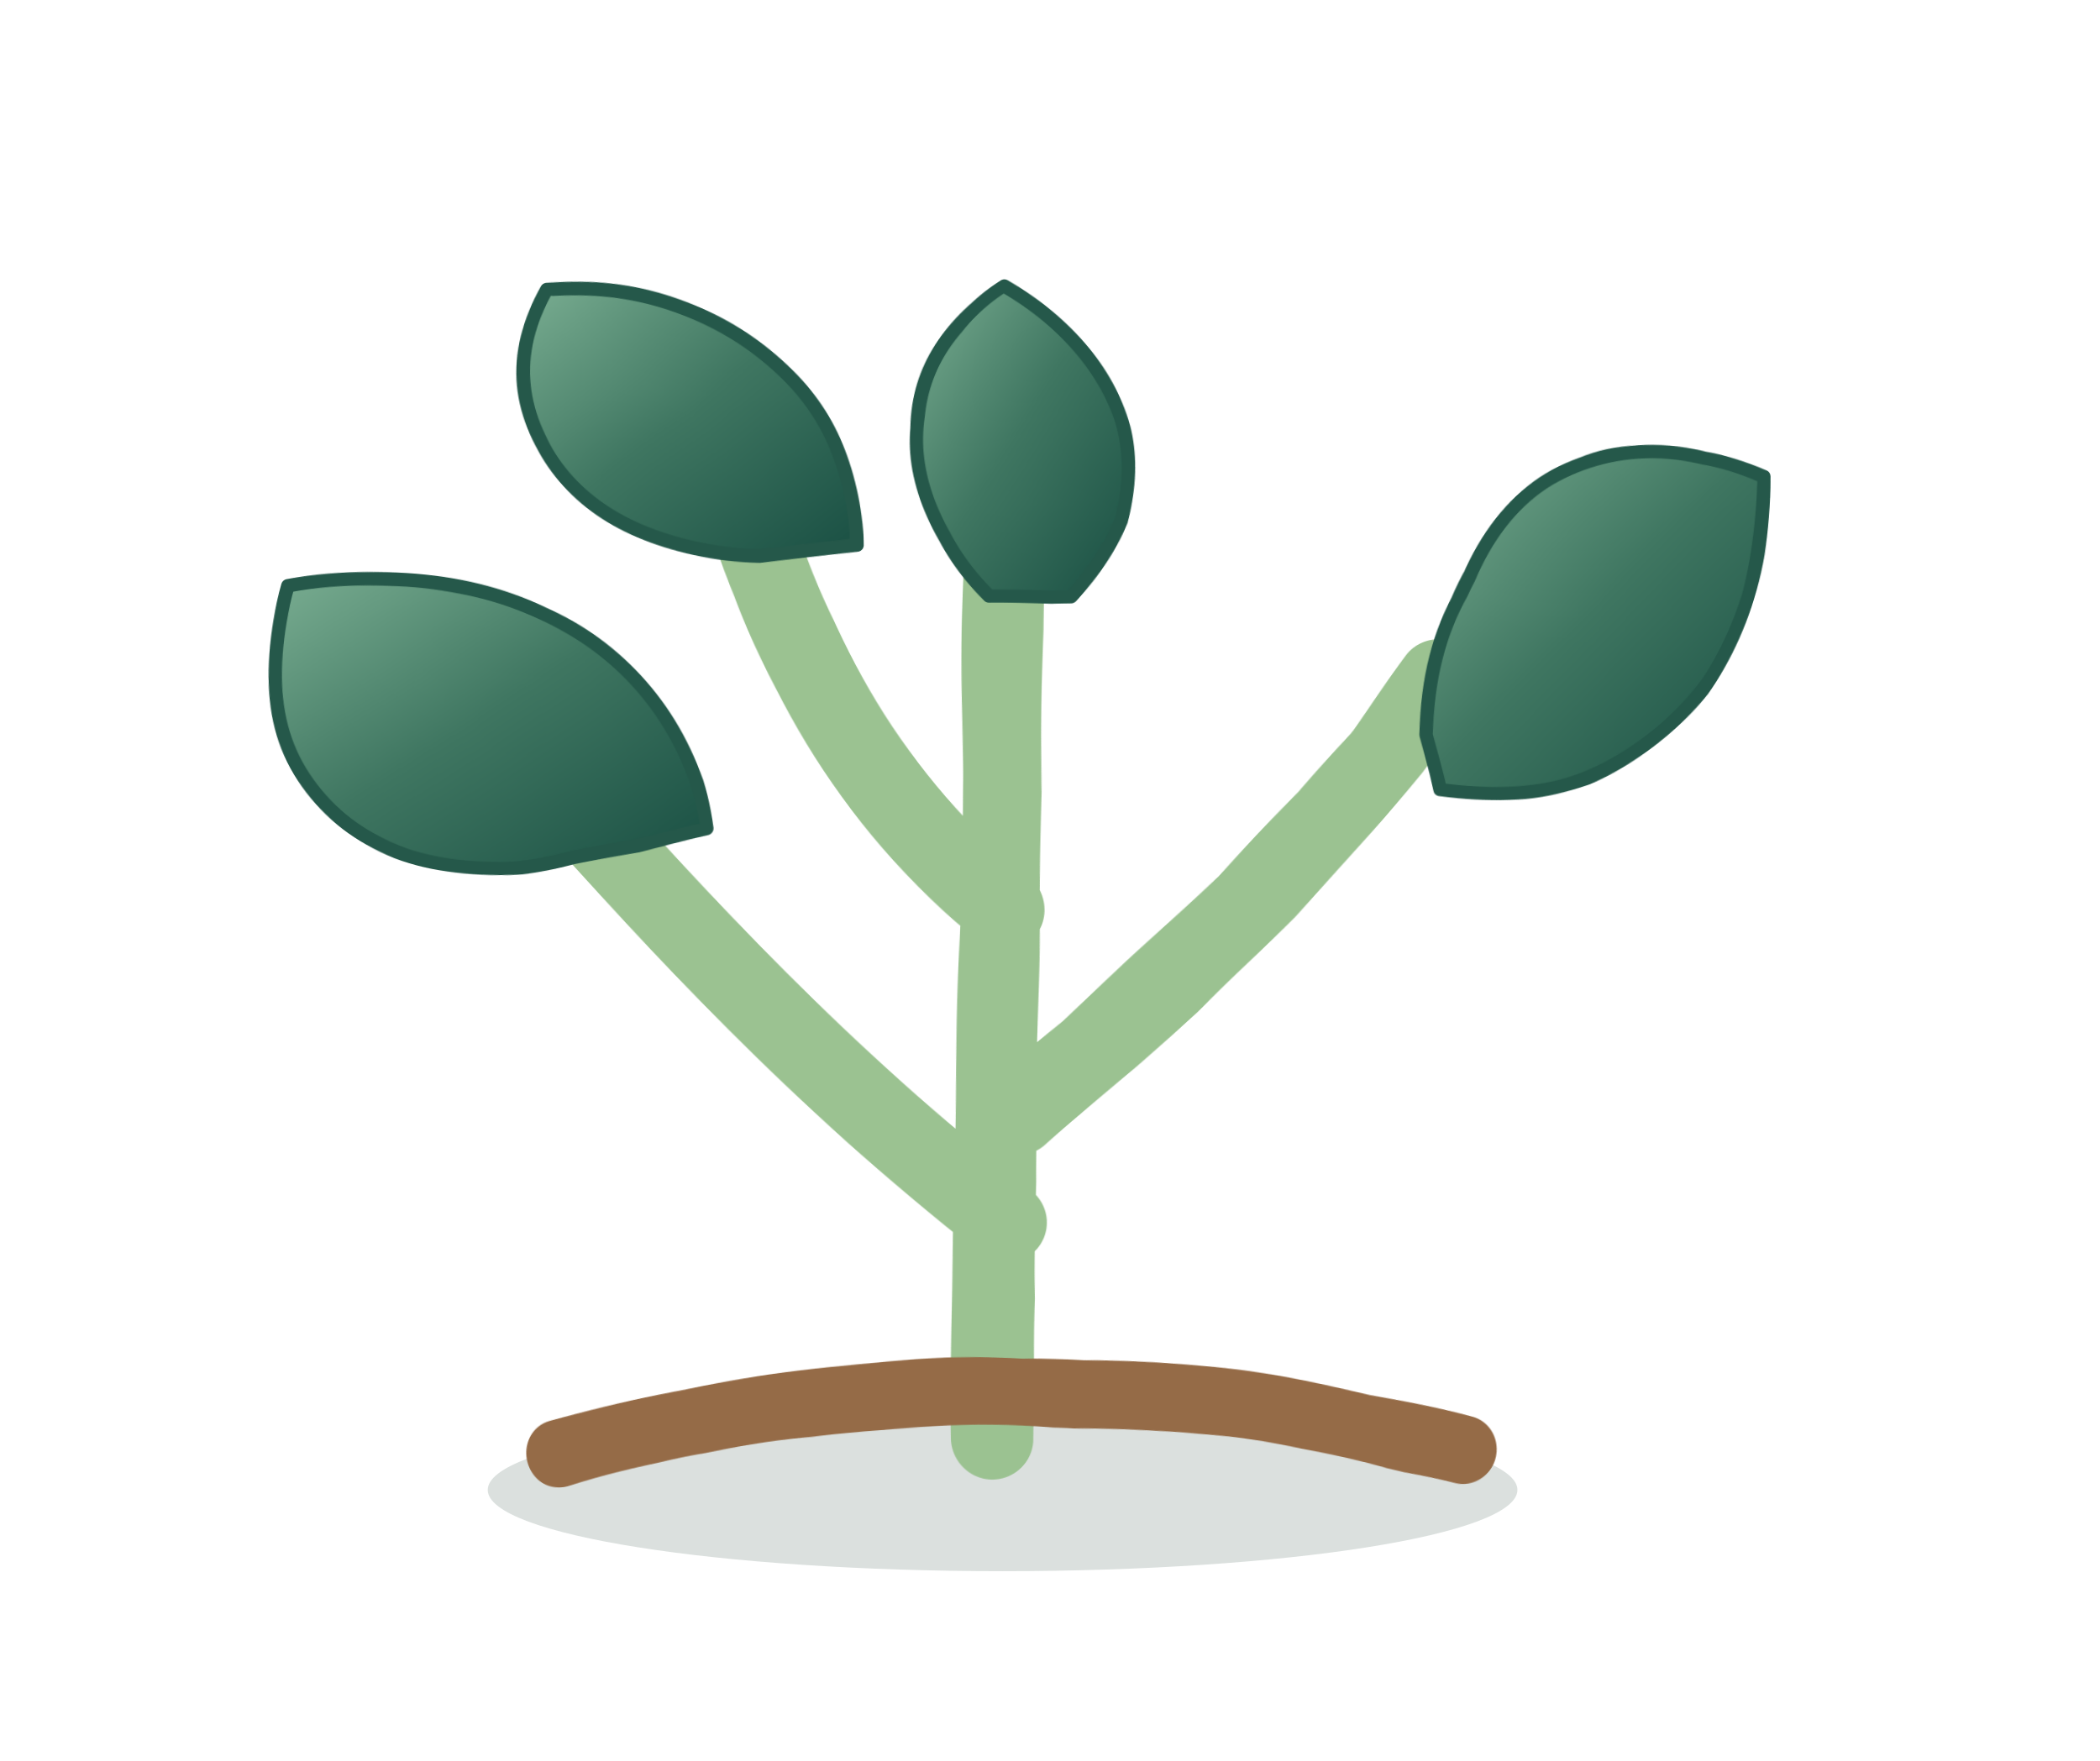
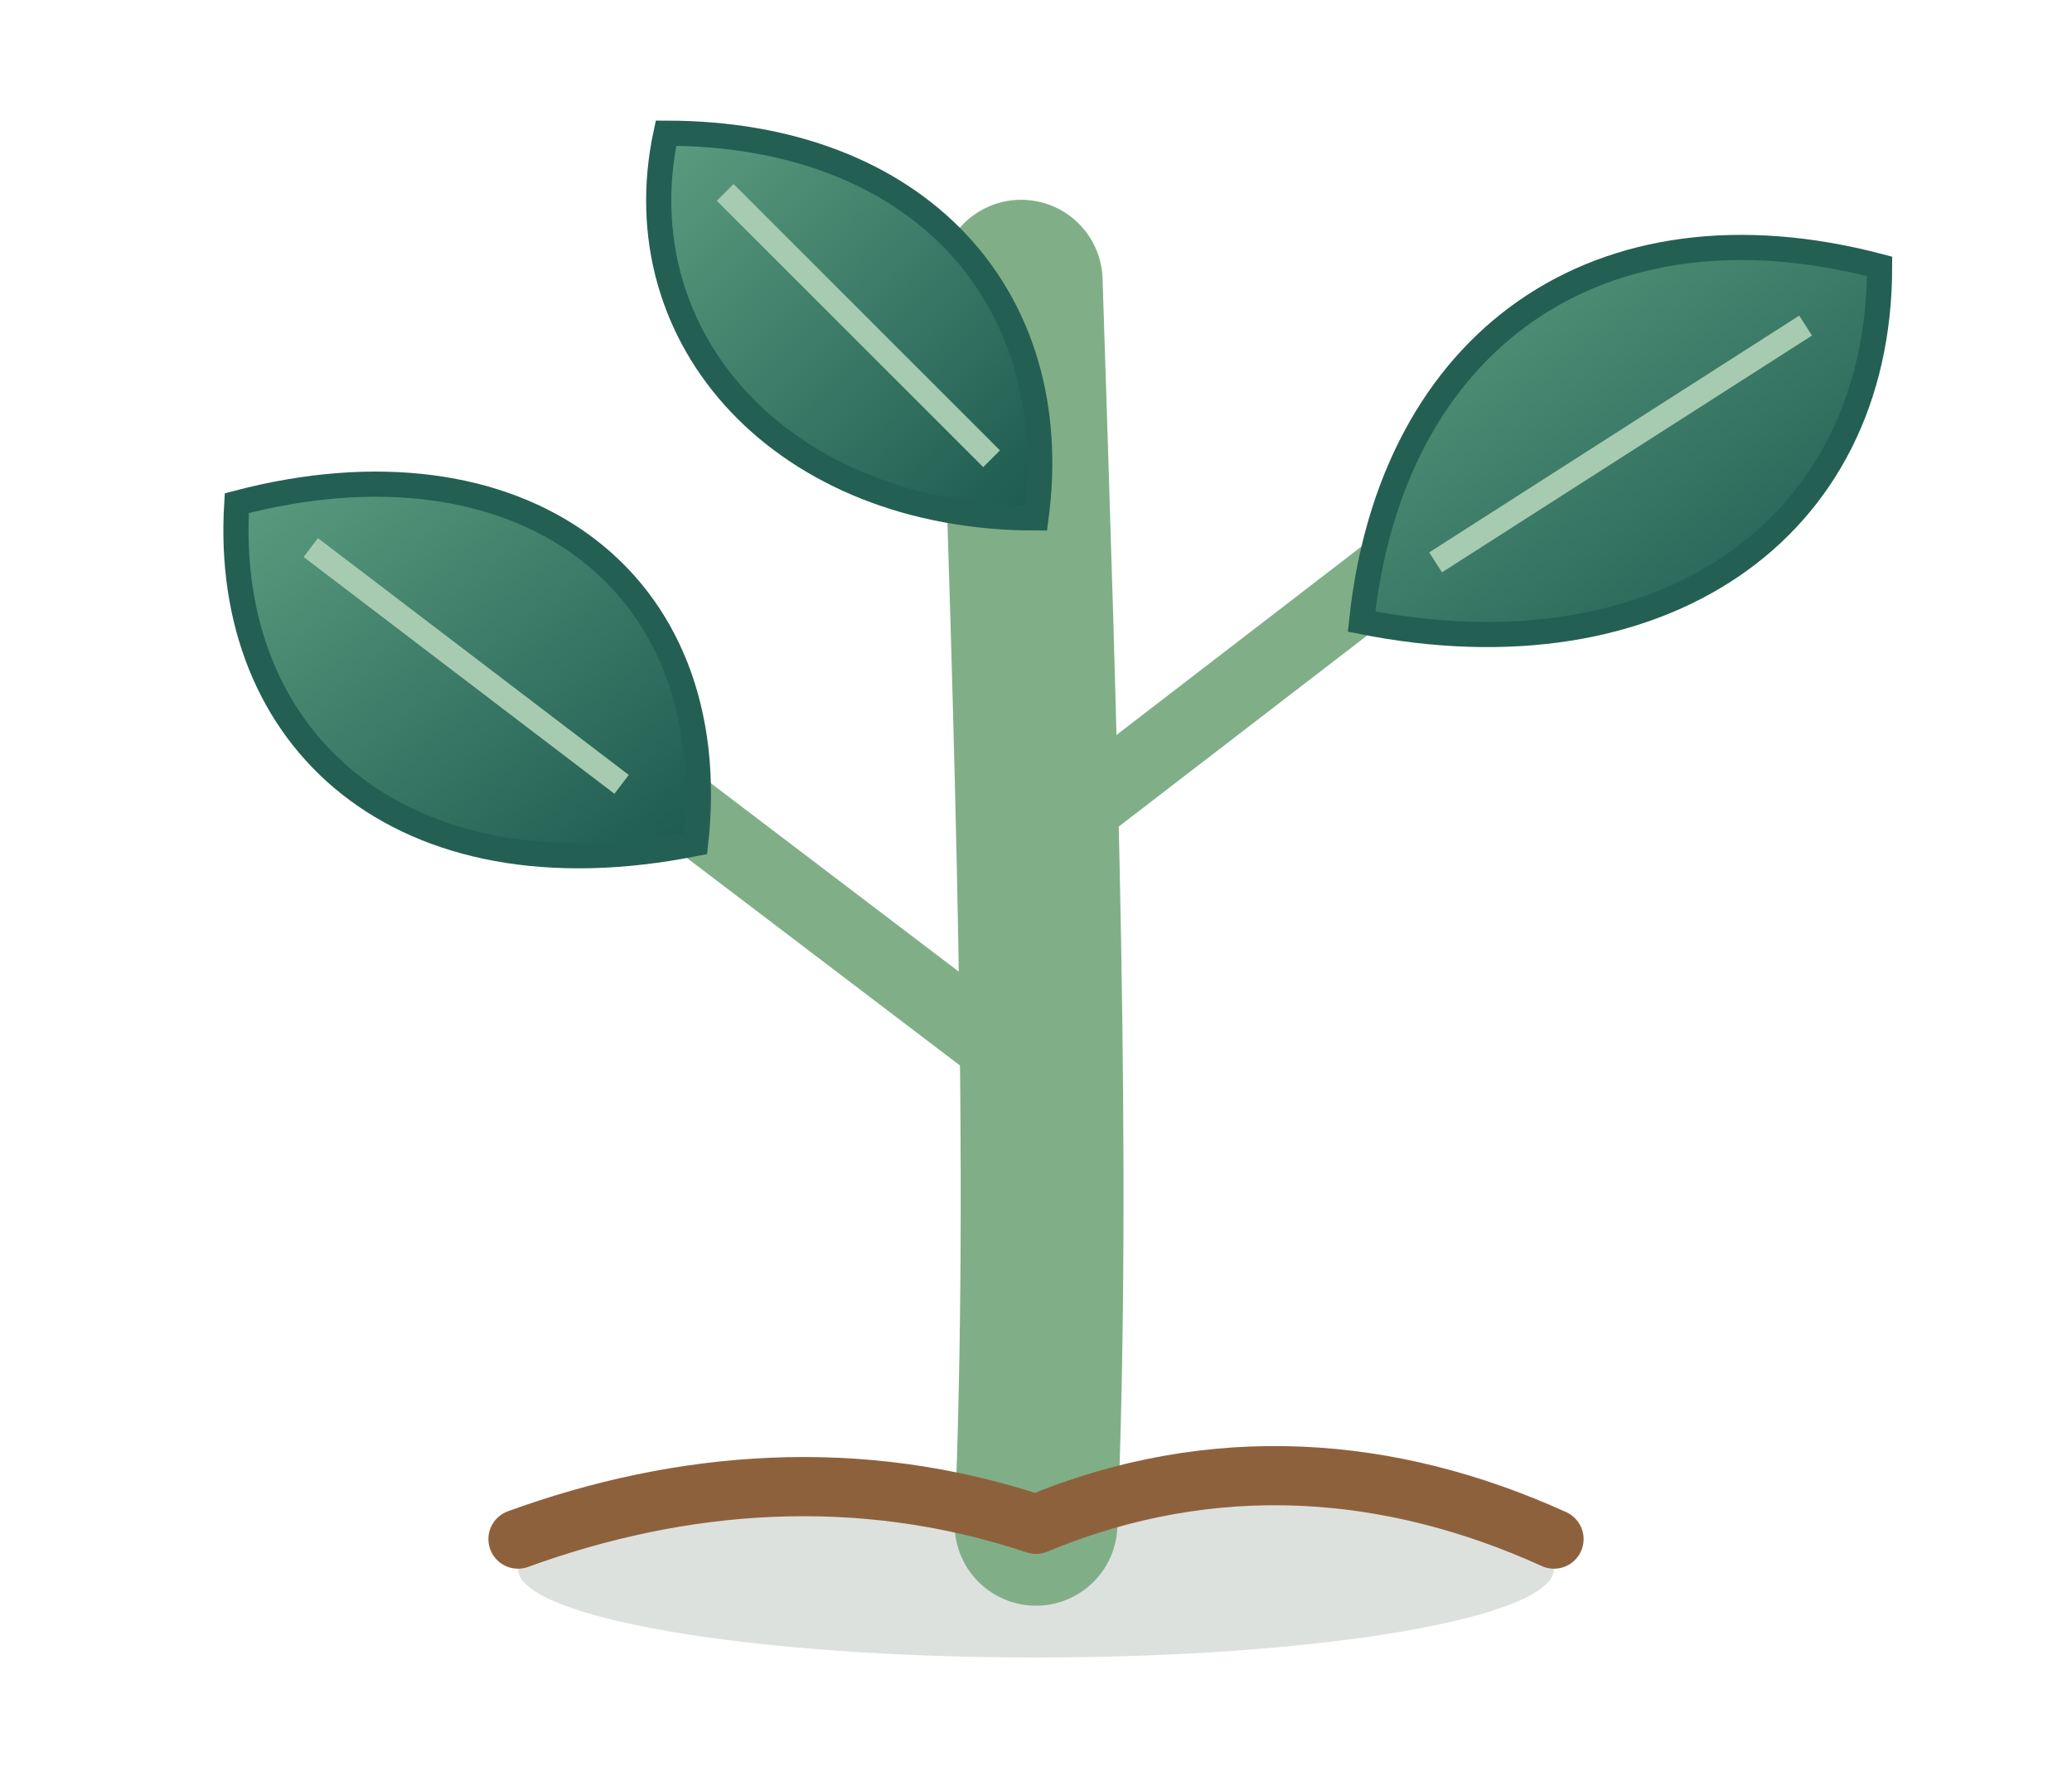
- <svg xmlns="http://www.w3.org/2000/svg" viewBox="-15 -20 155 130" role="img" aria-label="Growing kailan illustration">
+ <svg xmlns="http://www.w3.org/2000/svg" viewBox="0 0 140 120" role="img" aria-label="Growing kailan illustration">
  <defs>
-     <linearGradient id="leaf" x1="0" y1="0" x2="1" y2="1">
-       <stop stop-color="#79ad91" />
-       <stop offset=".48" stop-color="#3f7661" />
-       <stop offset="1" stop-color="#194f43" />
+     <linearGradient id="l" x1="0" y1="0" x2="1" y2="1">
+       <stop stop-color="#5c9d80" />
+       <stop offset="1" stop-color="#1c594f" />
    </linearGradient>
-     <filter id="paint">
-       <feTurbulence baseFrequency=".04" numOctaves="2" seed="13" result="n" />
-       <feDisplacementMap in="SourceGraphic" in2="n" scale=".8" />
-     </filter>
  </defs>
-   <ellipse cx="59" cy="90" rx="38" ry="6" fill="#173a2b" opacity=".16" />
-   <g filter="url(#paint)" stroke-linecap="round" stroke-linejoin="round">
-     <path d="M58 86C58 64 59 43 59 21M59 70C45 59 35 48 26 38M60 62c13-11 23-21 31-32M59 47C49 39 43 28 40 17" fill="none" stroke="#9bc291" stroke-width="6" />
-     <path d="M27 43C12 47 2 37 6 23c16-3 29 5 31 18Z" fill="url(#leaf)" stroke="#25584a" />
-     <path d="M90 34c1-16 12-25 25-19 0 16-10 25-24 23Z" fill="url(#leaf)" stroke="#25584a" />
-     <path d="M41 21C28 21 20 11 25 1c14 0 23 8 23 19Z" fill="url(#leaf)" stroke="#25584a" />
-     <path d="M58 24c-8-8-7-18 1-23 10 6 12 15 5 23Z" fill="url(#leaf)" stroke="#25584a" />
-     <path d="M26 87c20-6 46-6 67 0" fill="none" stroke="#956b47" stroke-width="5" />
+   <ellipse cx="70" cy="106" rx="35" ry="6" fill="#263f2c" opacity=".16" />
+   <path d="M70 103C71 79 70 50 69 19" fill="none" stroke="#80af87" stroke-width="11" stroke-linecap="round" />
+   <g fill="none" stroke="#80af87" stroke-width="5" stroke-linecap="round">
+     <path d="m69 72-25-19" />
+     <path d="m70 57 26-20" />
  </g>
+   <g fill="url(#l)" stroke="#245f53" stroke-width="1.7">
+     <path d="M47 57C27 61 15 50 16 34c19-5 33 5 31 23Z" />
+     <path d="M92 42c2-19 16-29 35-24 0 18-15 28-35 24Z" />
+     <path d="M70 35C53 35 42 23 45 9c17 0 27 11 25 26Z" />
+   </g>
+   <g fill="none" stroke="#a7cbb0" stroke-width="1.6">
+     <path d="M21 37 42 53" />
+     <path d="m122 22-25 16" />
+     <path d="M49 13 67 31" />
+   </g>
+   <path d="M70 103c-12-4-24-3-35 1m35-1c12-5 24-4 35 1" fill="none" stroke="#8e613d" stroke-width="4" stroke-linecap="round" />
</svg>
